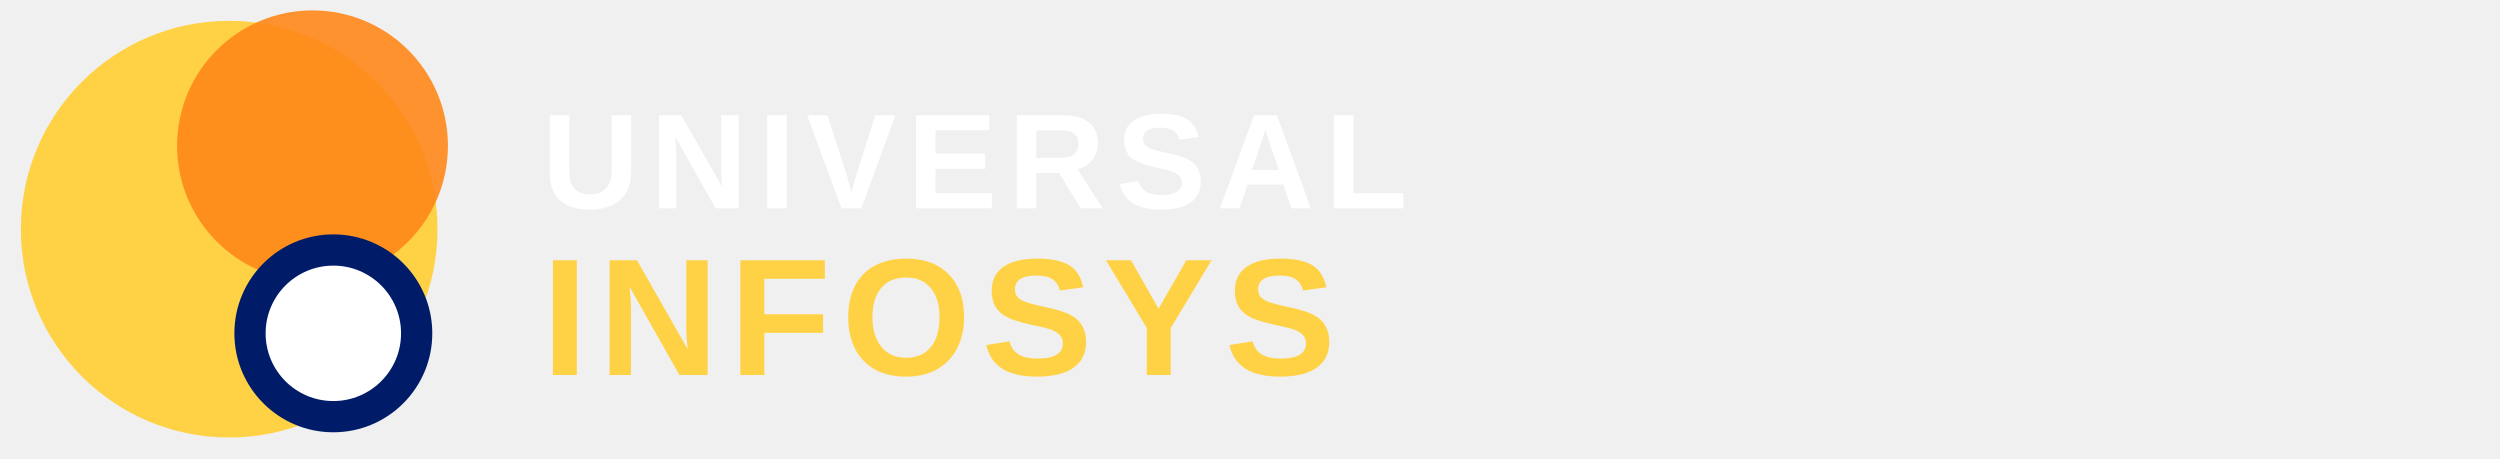
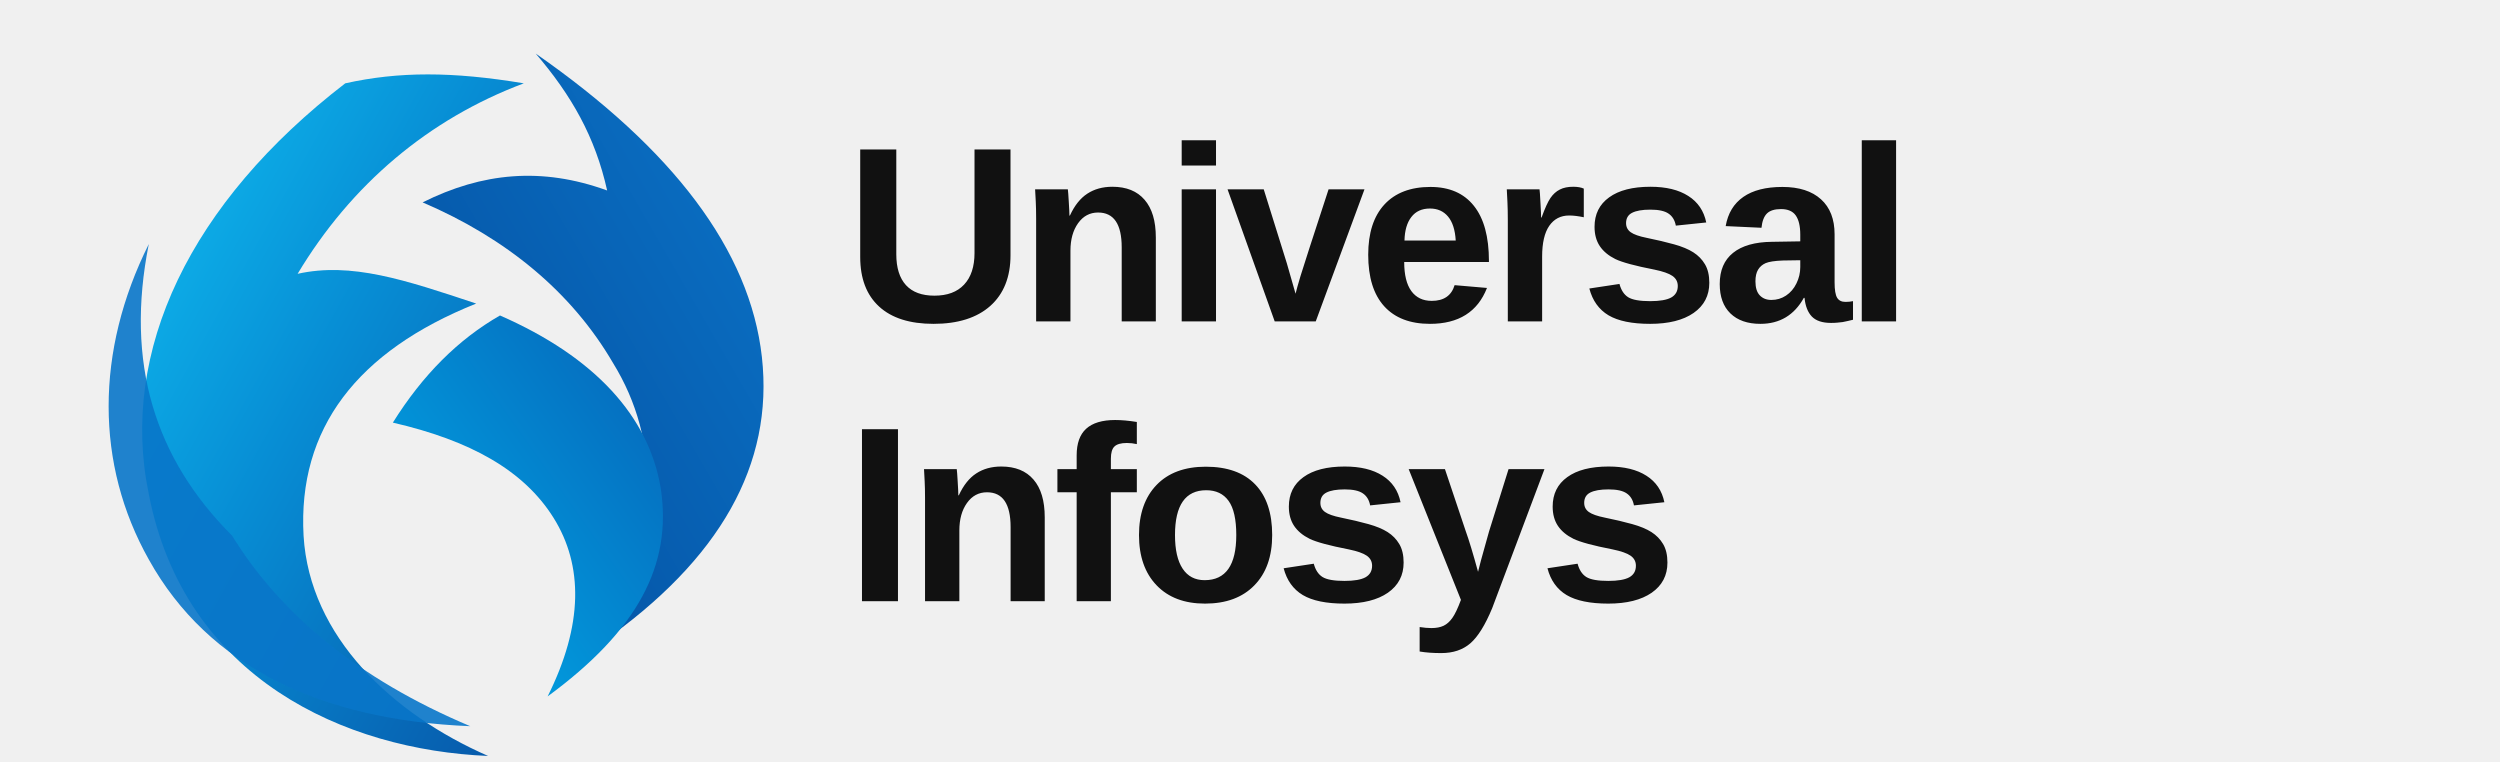
- <svg xmlns="http://www.w3.org/2000/svg" width="240" height="44" viewBox="0 0 240 44" role="img" aria-label="Universal Infosys">
-   <circle cx="22" cy="22" r="20" fill="#FFD245" />
-   <circle cx="30" cy="14" r="13" fill="#FF8718" opacity=".9" />
-   <circle cx="32" cy="32" r="8" fill="#fff" stroke="#001C68" stroke-width="3" />
-   <text x="52" y="20" fill="#fff" font-family="Arial,sans-serif" font-size="13" font-weight="700" letter-spacing="1">UNIVERSAL</text>
-   <text x="52" y="36" fill="#FFD245" font-family="Arial,sans-serif" font-size="16" font-weight="800" letter-spacing="1">INFOSYS</text>
+ <svg xmlns="http://www.w3.org/2000/svg" width="420" height="128" viewBox="0 0 420 128" role="img" aria-labelledby="title desc">
+   <defs>
+     <linearGradient id="g1" x1="0" y1="0" x2="1" y2="1">
+       <stop offset="0" stop-color="#10BFF2" />
+       <stop offset="0.45" stop-color="#078DD4" />
+       <stop offset="1" stop-color="#0756A8" />
+     </linearGradient>
+     <linearGradient id="g2" x1="1" y1="0" x2="0" y2="1">
+       <stop offset="0" stop-color="#0B74C8" />
+       <stop offset="1" stop-color="#034C9D" />
+     </linearGradient>
+     <linearGradient id="g3" x1="0" y1="1" x2="1" y2="0">
+       <stop offset="0" stop-color="#00AEEA" />
+       <stop offset="1" stop-color="#0663B8" />
+     </linearGradient>
+   </defs>
+   <g transform="translate(8 4)">
+     <path fill="url(#g1)" d="M50 10C24 30 12 55 17 79c6 31 33 43 57 44-16-7-30-20-31-37-1-18 9-31 29-39-12-4-21-7-30-5 9-15 22-26 38-32-12-2-21-2-30 0z" />
+     <path fill="url(#g2)" d="M82 5c23 16 36 33 38 51 2 18-7 34-27 48 10-18 10-34 2-47-7-12-18-21-32-27 10-5 20-6 31-2-2-9-6-16-12-23z" />
+     <path fill="url(#g3)" d="M76 49c16 7 25 17 27 29 2 13-4 24-19 35 6-12 6-22 1-30-5-8-14-13-27-16 5-8 11-14 18-18z" />
+     <path fill="#0876C9" opacity=".9" d="M31 86c8 13 21 24 40 32-25-1-44-10-54-28-9-16-9-35 0-53-4 20 1 36 14 49z" />
+   </g>
+   <g fill="#111111" font-family="Arial, Helvetica, sans-serif" font-weight="800">
+     <text x="142" y="54" font-size="42" letter-spacing="-1.2">Universal</text>
+     <text x="142" y="101" font-size="42" letter-spacing="-1.2">Infosys</text>
+   </g>
</svg>
